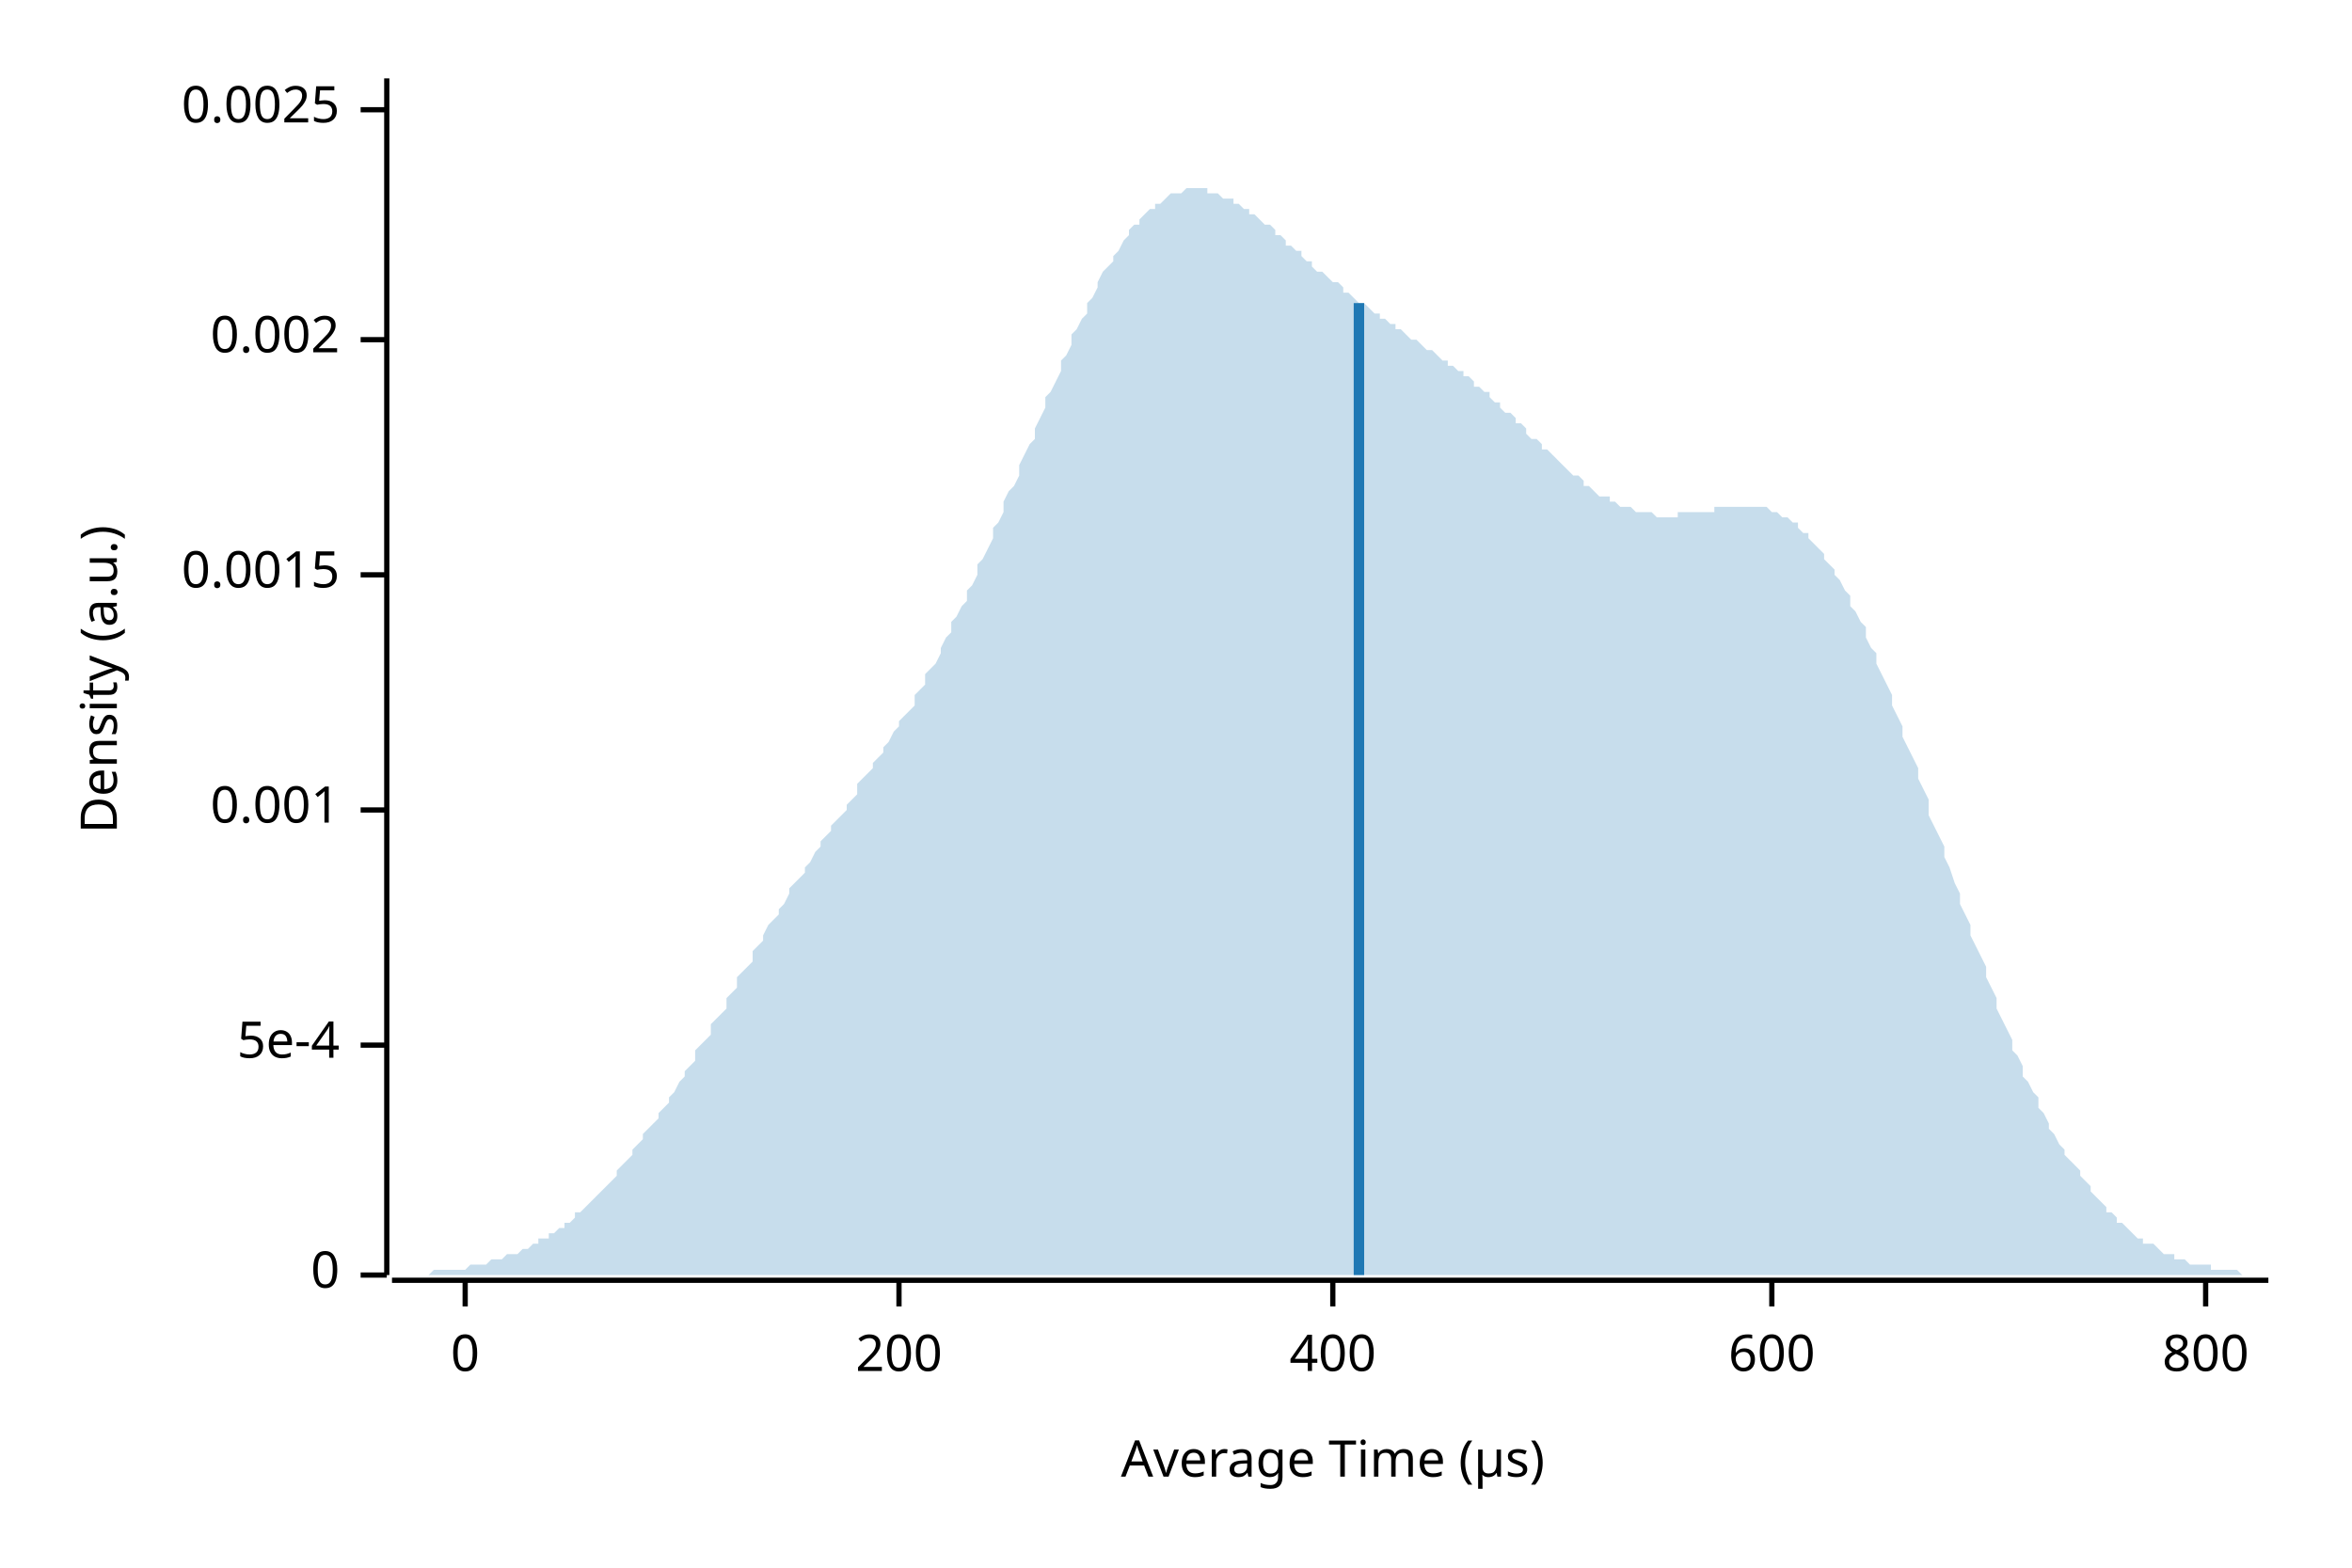
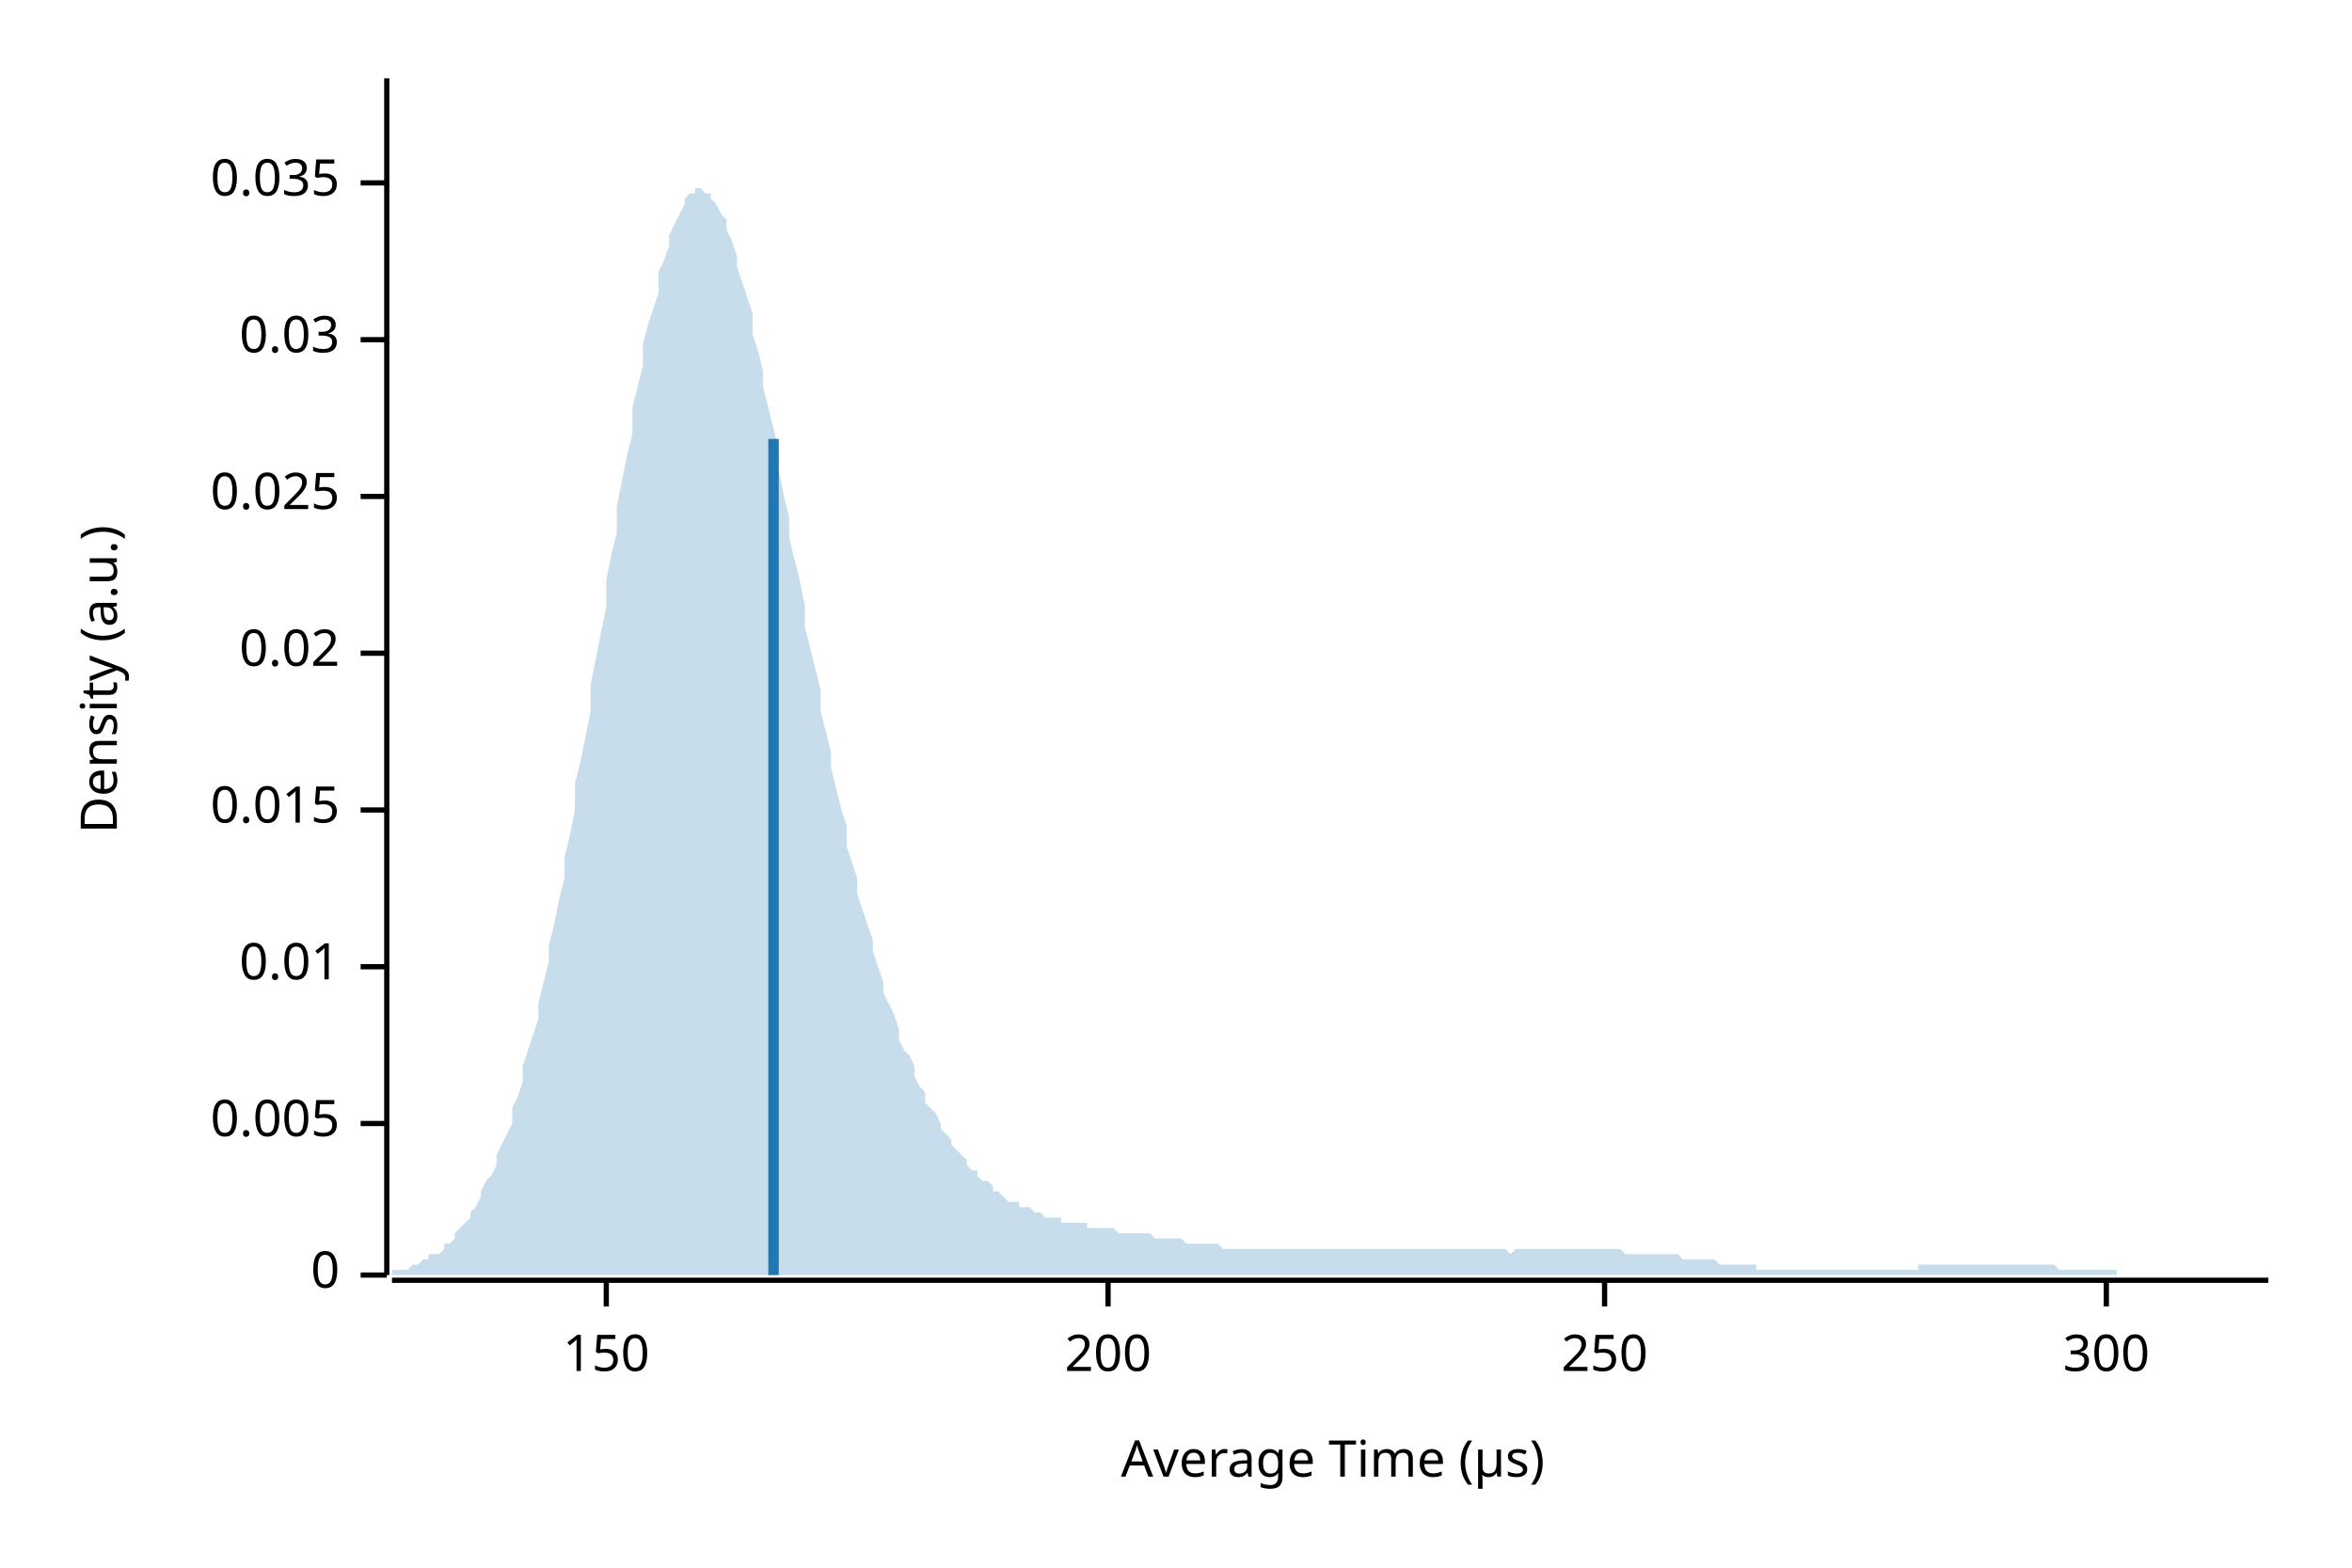
<svg xmlns="http://www.w3.org/2000/svg" width="450" height="300" viewBox="0 0 450 300">
  <text x="15" y="130" dy="0.76em" text-anchor="middle" font-family="sans-serif" font-size="9.677" opacity="1" fill="#000000" transform="rotate(270, 15, 130)">
Density (a.u.)
</text>
  <text x="255" y="285" dy="-0.5ex" text-anchor="middle" font-family="sans-serif" font-size="9.677" opacity="1" fill="#000000">
Average Time (µs)
</text>
  <polyline fill="none" opacity="1" stroke="#000000" stroke-width="1" points="74,15 74,244 " />
  <text x="65" y="244" dy="0.5ex" text-anchor="end" font-family="sans-serif" font-size="9.677" opacity="1" fill="#000000">
0
</text>
  <polyline fill="none" opacity="1" stroke="#000000" stroke-width="1" points="69,244 74,244 " />
-   <text x="65" y="200" dy="0.5ex" text-anchor="end" font-family="sans-serif" font-size="9.677" opacity="1" fill="#000000">
- 5e-4
+   <text x="65" y="215" dy="0.5ex" text-anchor="end" font-family="sans-serif" font-size="9.677" opacity="1" fill="#000000">
+ 0.005
</text>
-   <polyline fill="none" opacity="1" stroke="#000000" stroke-width="1" points="69,200 74,200 " />
+   <polyline fill="none" opacity="1" stroke="#000000" stroke-width="1" points="69,215 74,215 " />
+   <text x="65" y="185" dy="0.5ex" text-anchor="end" font-family="sans-serif" font-size="9.677" opacity="1" fill="#000000">
+ 0.01
+ </text>
+   <polyline fill="none" opacity="1" stroke="#000000" stroke-width="1" points="69,185 74,185 " />
  <text x="65" y="155" dy="0.5ex" text-anchor="end" font-family="sans-serif" font-size="9.677" opacity="1" fill="#000000">
- 0.001
+ 0.015
</text>
  <polyline fill="none" opacity="1" stroke="#000000" stroke-width="1" points="69,155 74,155 " />
-   <text x="65" y="110" dy="0.5ex" text-anchor="end" font-family="sans-serif" font-size="9.677" opacity="1" fill="#000000">
- 0.0015
+   <text x="65" y="125" dy="0.5ex" text-anchor="end" font-family="sans-serif" font-size="9.677" opacity="1" fill="#000000">
+ 0.02
</text>
-   <polyline fill="none" opacity="1" stroke="#000000" stroke-width="1" points="69,110 74,110 " />
+   <polyline fill="none" opacity="1" stroke="#000000" stroke-width="1" points="69,125 74,125 " />
+   <text x="65" y="95" dy="0.5ex" text-anchor="end" font-family="sans-serif" font-size="9.677" opacity="1" fill="#000000">
+ 0.025
+ </text>
+   <polyline fill="none" opacity="1" stroke="#000000" stroke-width="1" points="69,95 74,95 " />
  <text x="65" y="65" dy="0.5ex" text-anchor="end" font-family="sans-serif" font-size="9.677" opacity="1" fill="#000000">
- 0.002
+ 0.03
</text>
  <polyline fill="none" opacity="1" stroke="#000000" stroke-width="1" points="69,65 74,65 " />
-   <text x="65" y="21" dy="0.5ex" text-anchor="end" font-family="sans-serif" font-size="9.677" opacity="1" fill="#000000">
- 0.0025
+   <text x="65" y="35" dy="0.5ex" text-anchor="end" font-family="sans-serif" font-size="9.677" opacity="1" fill="#000000">
+ 0.035
</text>
-   <polyline fill="none" opacity="1" stroke="#000000" stroke-width="1" points="69,21 74,21 " />
+   <polyline fill="none" opacity="1" stroke="#000000" stroke-width="1" points="69,35 74,35 " />
  <polyline fill="none" opacity="1" stroke="#000000" stroke-width="1" points="75,245 434,245 " />
-   <text x="89" y="255" dy="0.76em" text-anchor="middle" font-family="sans-serif" font-size="9.677" opacity="1" fill="#000000">
- 0
+   <text x="116" y="255" dy="0.76em" text-anchor="middle" font-family="sans-serif" font-size="9.677" opacity="1" fill="#000000">
+ 150
</text>
-   <polyline fill="none" opacity="1" stroke="#000000" stroke-width="1" points="89,245 89,250 " />
-   <text x="172" y="255" dy="0.76em" text-anchor="middle" font-family="sans-serif" font-size="9.677" opacity="1" fill="#000000">
+   <polyline fill="none" opacity="1" stroke="#000000" stroke-width="1" points="116,245 116,250 " />
+   <text x="212" y="255" dy="0.76em" text-anchor="middle" font-family="sans-serif" font-size="9.677" opacity="1" fill="#000000">
200
</text>
-   <polyline fill="none" opacity="1" stroke="#000000" stroke-width="1" points="172,245 172,250 " />
-   <text x="255" y="255" dy="0.76em" text-anchor="middle" font-family="sans-serif" font-size="9.677" opacity="1" fill="#000000">
- 400
+   <polyline fill="none" opacity="1" stroke="#000000" stroke-width="1" points="212,245 212,250 " />
+   <text x="307" y="255" dy="0.76em" text-anchor="middle" font-family="sans-serif" font-size="9.677" opacity="1" fill="#000000">
+ 250
</text>
-   <polyline fill="none" opacity="1" stroke="#000000" stroke-width="1" points="255,245 255,250 " />
-   <text x="339" y="255" dy="0.76em" text-anchor="middle" font-family="sans-serif" font-size="9.677" opacity="1" fill="#000000">
- 600
+   <polyline fill="none" opacity="1" stroke="#000000" stroke-width="1" points="307,245 307,250 " />
+   <text x="403" y="255" dy="0.76em" text-anchor="middle" font-family="sans-serif" font-size="9.677" opacity="1" fill="#000000">
+ 300
</text>
-   <polyline fill="none" opacity="1" stroke="#000000" stroke-width="1" points="339,245 339,250 " />
-   <text x="422" y="255" dy="0.76em" text-anchor="middle" font-family="sans-serif" font-size="9.677" opacity="1" fill="#000000">
- 800
- </text>
-   <polyline fill="none" opacity="1" stroke="#000000" stroke-width="1" points="422,245 422,250 " />
-   <polygon opacity="0.25" fill="#1F78B4" points="75,244 75,244 76,244 77,244 77,244 78,244 79,244 80,244 80,244 81,244 82,244 82,244 83,243 84,243 85,243 85,243 86,243 87,243 87,243 88,243 89,243 90,242 90,242 91,242 92,242 92,242 93,242 94,241 95,241 95,241 96,241 97,240 98,240 98,240 99,240 100,239 100,239 101,239 102,238 103,238 103,237 104,237 105,237 105,236 106,236 107,235 108,235 108,234 109,234 110,233 110,232 111,232 112,231 113,230 113,230 114,229 115,228 116,227 116,227 117,226 118,225 118,224 119,223 120,222 121,221 121,220 122,219 123,218 123,217 124,216 125,215 126,214 126,213 127,212 128,211 128,210 129,209 130,207 131,206 131,205 132,204 133,203 133,201 134,200 135,199 136,198 136,196 137,195 138,194 139,193 139,191 140,190 141,189 141,187 142,186 143,185 144,184 144,182 145,181 146,180 146,179 147,177 148,176 149,175 149,174 150,173 151,171 151,170 152,169 153,168 154,167 154,166 155,165 156,163 157,162 157,161 158,160 159,159 159,158 160,157 161,156 162,155 162,154 163,153 164,152 164,150 165,149 166,148 167,147 167,146 168,145 169,144 169,143 170,142 171,140 172,139 172,138 173,137 174,136 175,135 175,133 176,132 177,131 177,129 178,128 179,127 180,125 180,124 181,122 182,121 182,119 183,118 184,116 185,115 185,113 186,112 187,110 187,108 188,107 189,105 190,103 190,101 191,100 192,98 192,96 193,94 194,93 195,91 195,89 196,87 197,85 198,84 198,82 199,80 200,78 200,76 201,75 202,73 203,71 203,69 204,68 205,66 205,64 206,63 207,61 208,60 208,58 209,57 210,55 210,54 211,52 212,51 213,50 213,49 214,48 215,46 216,45 216,44 217,43 218,43 218,42 219,41 220,40 221,40 221,39 222,39 223,38 223,38 224,37 225,37 226,37 226,37 227,36 228,36 228,36 229,36 230,36 231,36 231,37 232,37 233,37 233,37 234,38 235,38 236,38 236,39 237,39 238,40 239,40 239,41 240,41 241,42 241,42 242,43 243,43 244,44 244,45 245,45 246,46 246,47 247,47 248,48 249,48 249,49 250,50 251,50 251,51 252,52 253,52 254,53 254,53 255,54 256,54 257,55 257,56 258,56 259,57 259,57 260,58 261,58 262,59 262,59 263,60 264,60 264,61 265,61 266,62 267,62 267,63 268,63 269,64 269,64 270,65 271,65 272,66 272,66 273,67 274,67 275,68 275,68 276,69 277,69 277,70 278,70 279,71 280,71 280,72 281,72 282,73 282,74 283,74 284,75 285,75 285,76 286,77 287,77 287,78 288,79 289,79 290,80 290,81 291,81 292,82 292,83 293,84 294,84 295,85 295,86 296,86 297,87 298,88 298,88 299,89 300,90 300,90 301,91 302,91 303,92 303,93 304,93 305,94 305,94 306,95 307,95 308,95 308,96 309,96 310,97 310,97 311,97 312,97 313,98 313,98 314,98 315,98 316,98 316,98 317,99 318,99 318,99 319,99 320,99 321,99 321,98 322,98 323,98 323,98 324,98 325,98 326,98 326,98 327,98 328,98 328,97 329,97 330,97 331,97 331,97 332,97 333,97 333,97 334,97 335,97 336,97 336,97 337,97 338,97 339,98 339,98 340,98 341,99 341,99 342,99 343,100 344,100 344,101 345,102 346,102 346,103 347,104 348,105 349,106 349,107 350,108 351,109 351,110 352,111 353,113 354,114 354,116 355,117 356,119 357,120 357,122 358,124 359,125 359,127 360,129 361,131 362,133 362,135 363,137 364,139 364,141 365,143 366,145 367,147 367,149 368,151 369,153 369,156 370,158 371,160 372,162 372,164 373,166 374,169 375,171 375,173 376,175 377,177 377,179 378,181 379,183 380,185 380,187 381,189 382,191 382,193 383,195 384,197 385,199 385,201 386,202 387,204 387,206 388,207 389,209 390,210 390,212 391,213 392,215 392,216 393,217 394,219 395,220 395,221 396,222 397,223 398,224 398,225 399,226 400,227 400,228 401,229 402,230 403,231 403,232 404,232 405,233 405,234 406,234 407,235 408,236 408,236 409,237 410,237 410,238 411,238 412,238 413,239 413,239 414,240 415,240 416,240 416,241 417,241 418,241 418,241 419,242 420,242 421,242 421,242 422,242 423,242 423,243 424,243 425,243 426,243 426,243 427,243 428,243 428,243 429,244 430,244 431,244 431,244 432,244 433,244 434,244 434,244 75,244 " />
-   <polyline fill="none" opacity="1" stroke="#1F78B4" stroke-width="2" points="260,244 260,58 " />
+   <polyline fill="none" opacity="1" stroke="#000000" stroke-width="1" points="403,245 403,250 " />
+   <polygon opacity="0.25" fill="#1F78B4" points="75,243 75,243 76,243 77,243 77,243 78,243 79,242 80,242 80,242 81,241 82,241 82,240 83,240 84,240 85,239 85,238 86,238 87,237 87,236 88,235 89,234 90,233 90,232 91,231 92,229 92,228 93,226 94,225 95,223 95,221 96,219 97,217 98,215 98,212 99,210 100,207 100,204 101,201 102,198 103,195 103,192 104,188 105,184 105,181 106,177 107,172 108,168 108,164 109,160 110,155 110,150 111,146 112,141 113,136 113,131 114,126 115,121 116,116 116,111 117,106 118,102 118,97 119,92 120,87 121,83 121,78 122,74 123,70 123,66 124,62 125,59 126,56 126,52 127,50 128,47 128,45 129,43 130,41 131,39 131,38 132,37 133,37 133,36 134,36 135,37 136,37 136,38 137,39 138,41 139,42 139,44 140,46 141,49 141,51 142,54 143,57 144,60 144,64 145,67 146,71 146,74 147,78 148,82 149,86 149,90 150,95 151,99 151,103 152,107 153,111 154,116 154,120 155,124 156,128 157,132 157,136 158,140 159,144 159,147 160,151 161,155 162,158 162,162 163,165 164,168 164,171 165,174 166,177 167,180 167,182 168,185 169,188 169,190 170,192 171,194 172,197 172,199 173,201 174,202 175,204 175,206 176,208 177,209 177,211 178,212 179,213 180,215 180,216 181,217 182,218 182,219 183,220 184,221 185,222 185,223 186,224 187,224 187,225 188,226 189,226 190,227 190,228 191,228 192,229 192,229 193,230 194,230 195,230 195,231 196,231 197,231 198,232 198,232 199,232 200,233 200,233 201,233 202,233 203,233 203,234 204,234 205,234 205,234 206,234 207,234 208,234 208,235 209,235 210,235 210,235 211,235 212,235 213,235 213,235 214,236 215,236 216,236 216,236 217,236 218,236 218,236 219,236 220,236 221,237 221,237 222,237 223,237 223,237 224,237 225,237 226,237 226,237 227,238 228,238 228,238 229,238 230,238 231,238 231,238 232,238 233,238 233,238 234,239 235,239 236,239 236,239 237,239 238,239 239,239 239,239 240,239 241,239 241,239 242,239 243,239 244,239 244,239 245,239 246,239 246,239 247,239 248,239 249,239 249,239 250,239 251,239 251,239 252,239 253,239 254,239 254,239 255,239 256,239 257,239 257,239 258,239 259,239 259,239 260,239 261,239 262,239 262,239 263,239 264,239 264,239 265,239 266,239 267,239 267,239 268,239 269,239 269,239 270,239 271,239 272,239 272,239 273,239 274,239 275,239 275,239 276,239 277,239 277,239 278,239 279,239 280,239 280,239 281,239 282,239 282,239 283,239 284,239 285,239 285,239 286,239 287,239 287,239 288,239 289,240 290,239 290,239 291,239 292,239 292,239 293,239 294,239 295,239 295,239 296,239 297,239 298,239 298,239 299,239 300,239 300,239 301,239 302,239 303,239 303,239 304,239 305,239 305,239 306,239 307,239 308,239 308,239 309,239 310,239 310,239 311,240 312,240 313,240 313,240 314,240 315,240 316,240 316,240 317,240 318,240 318,240 319,240 320,240 321,240 321,240 322,241 323,241 323,241 324,241 325,241 326,241 326,241 327,241 328,241 328,241 329,242 330,242 331,242 331,242 332,242 333,242 333,242 334,242 335,242 336,242 336,243 337,243 338,243 339,243 339,243 340,243 341,243 341,243 342,243 343,243 344,243 344,243 345,243 346,243 346,243 347,243 348,243 349,243 349,243 350,243 351,243 351,243 352,243 353,243 354,243 354,243 355,243 356,243 357,243 357,243 358,243 359,243 359,243 360,243 361,243 362,243 362,243 363,243 364,243 364,243 365,243 366,243 367,243 367,242 368,242 369,242 369,242 370,242 371,242 372,242 372,242 373,242 374,242 375,242 375,242 376,242 377,242 377,242 378,242 379,242 380,242 380,242 381,242 382,242 382,242 383,242 384,242 385,242 385,242 386,242 387,242 387,242 388,242 389,242 390,242 390,242 391,242 392,242 392,242 393,242 394,243 395,243 395,243 396,243 397,243 398,243 398,243 399,243 400,243 400,243 401,243 402,243 403,243 403,243 404,243 405,243 405,244 406,244 407,244 408,244 408,244 409,244 410,244 410,244 411,244 412,244 413,244 413,244 414,244 415,244 416,244 416,244 417,244 418,244 418,244 419,244 420,244 421,244 421,244 422,244 423,244 423,244 424,244 425,244 426,244 426,244 427,244 428,244 428,244 429,244 430,244 431,244 431,244 432,244 433,244 434,244 434,244 75,244 " />
+   <polyline fill="none" opacity="1" stroke="#1F78B4" stroke-width="2" points="148,244 148,84 " />
</svg>
